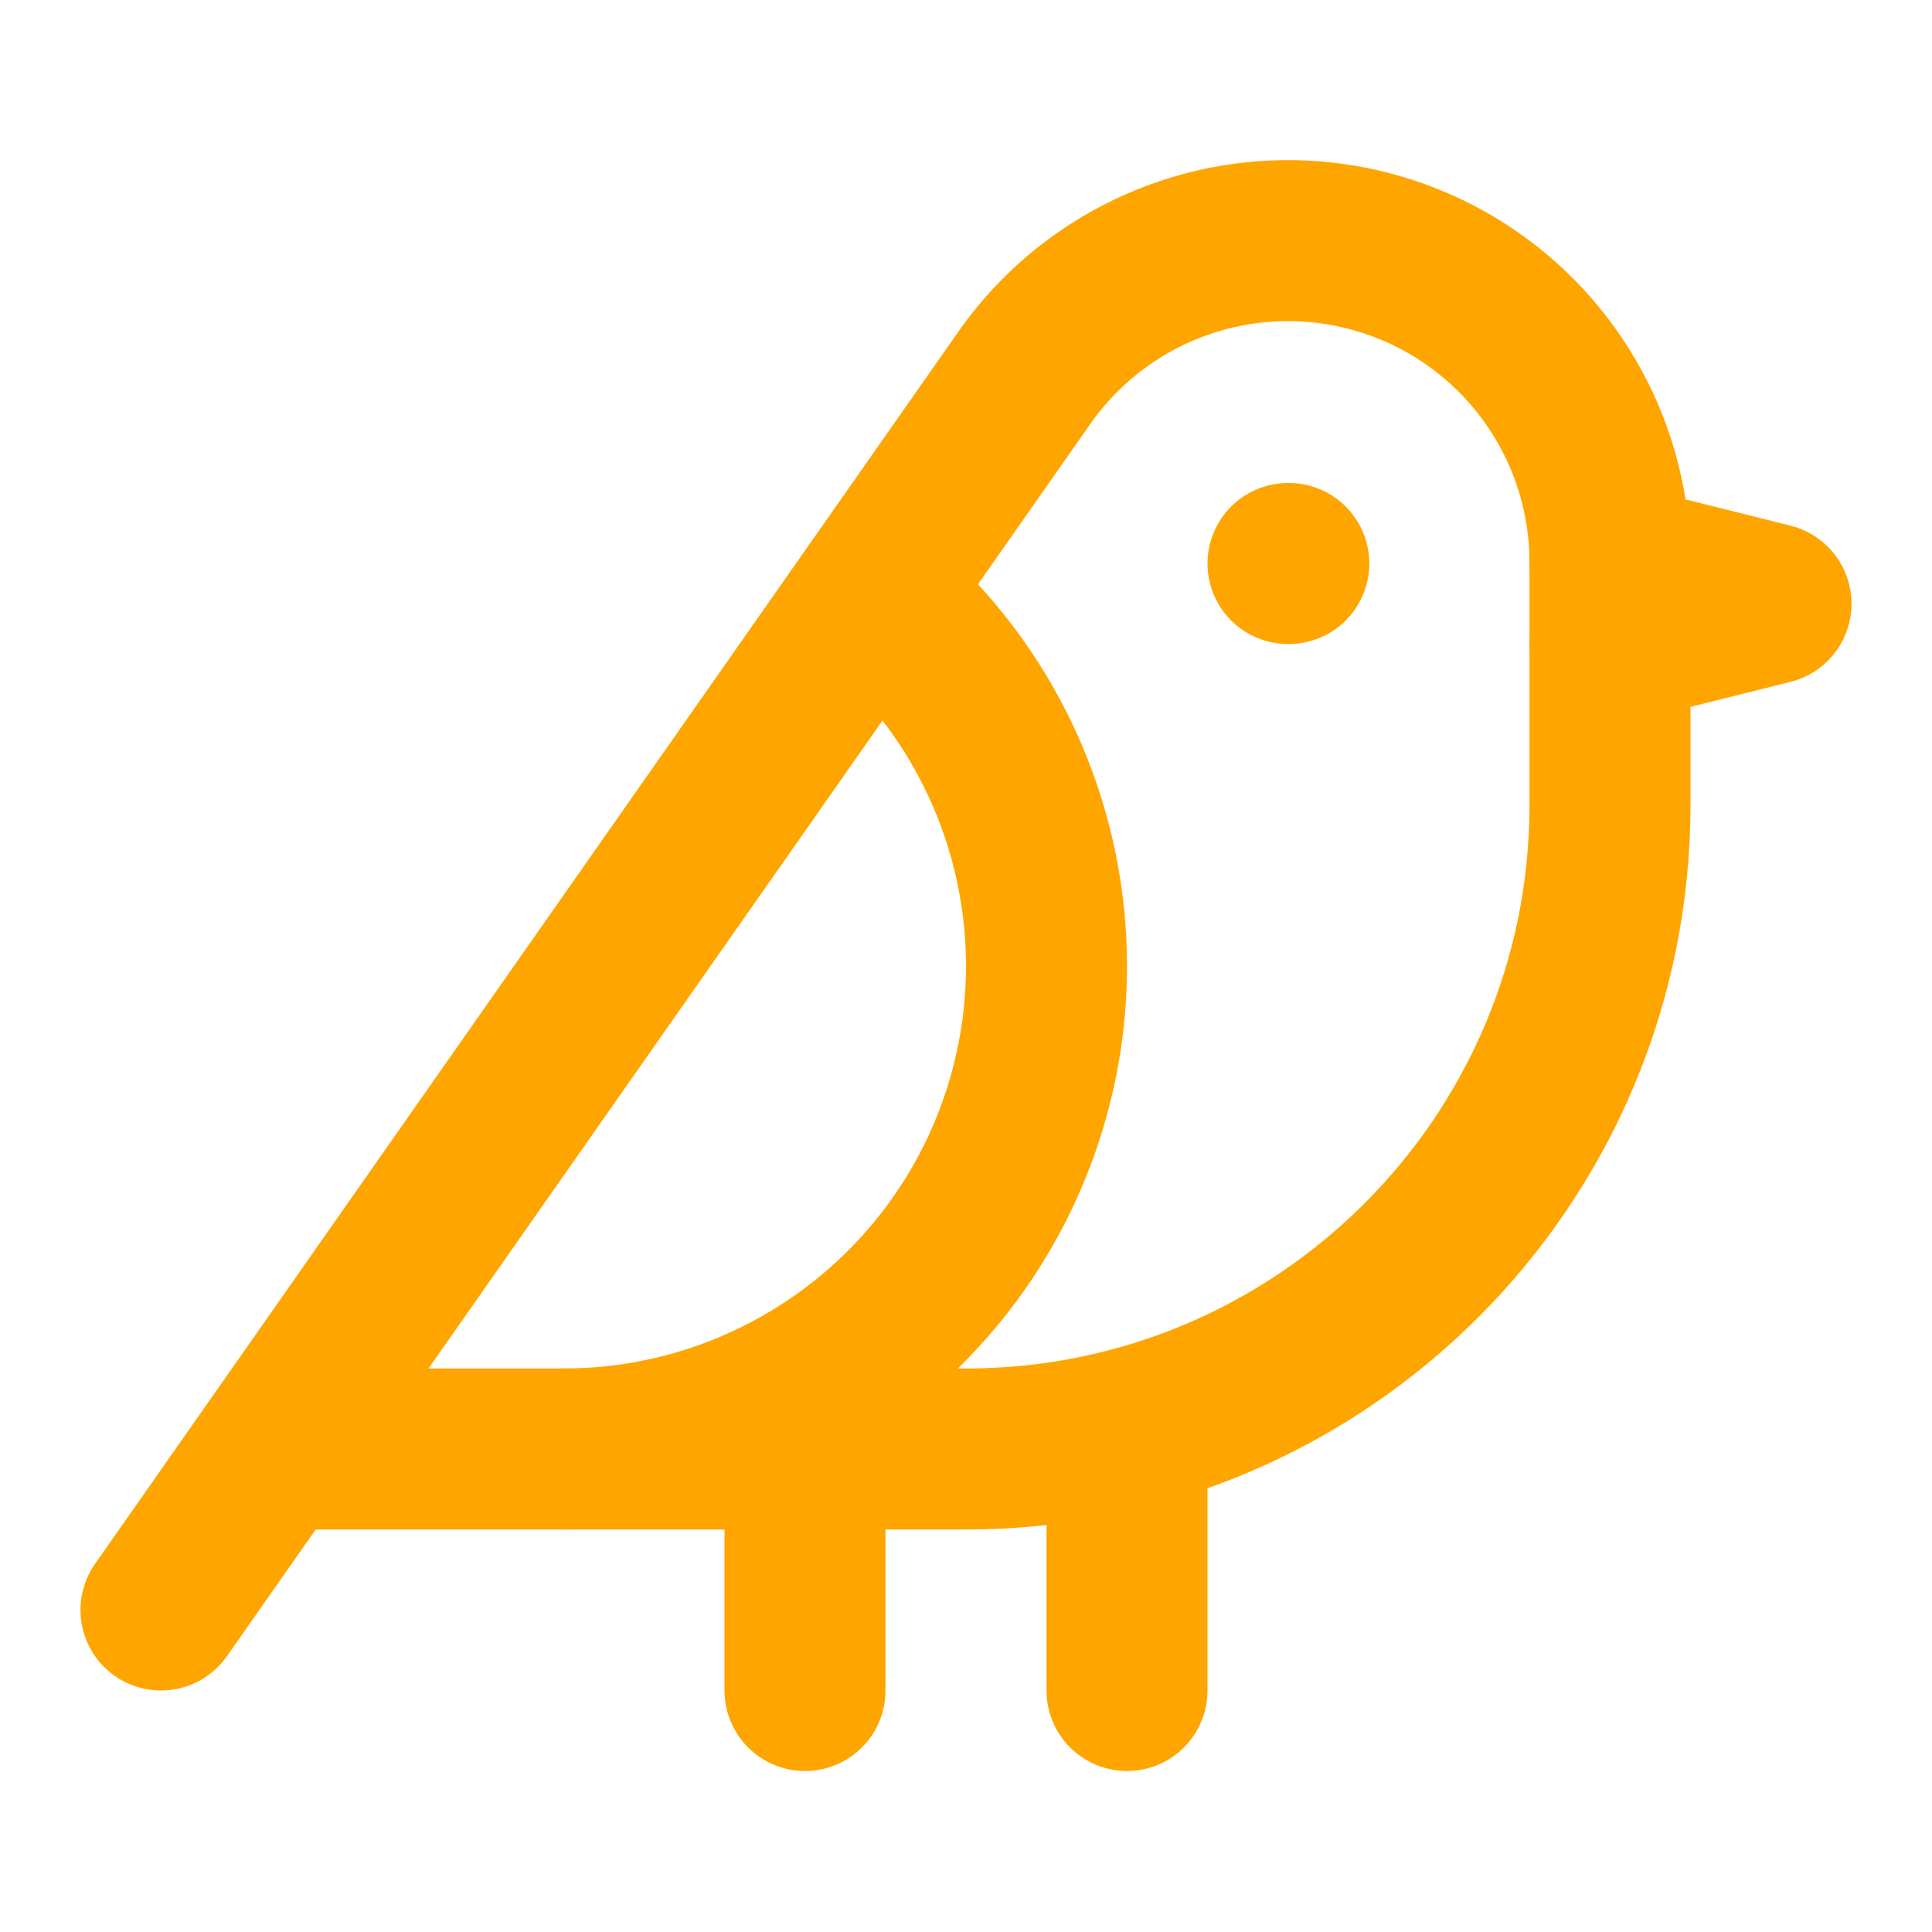
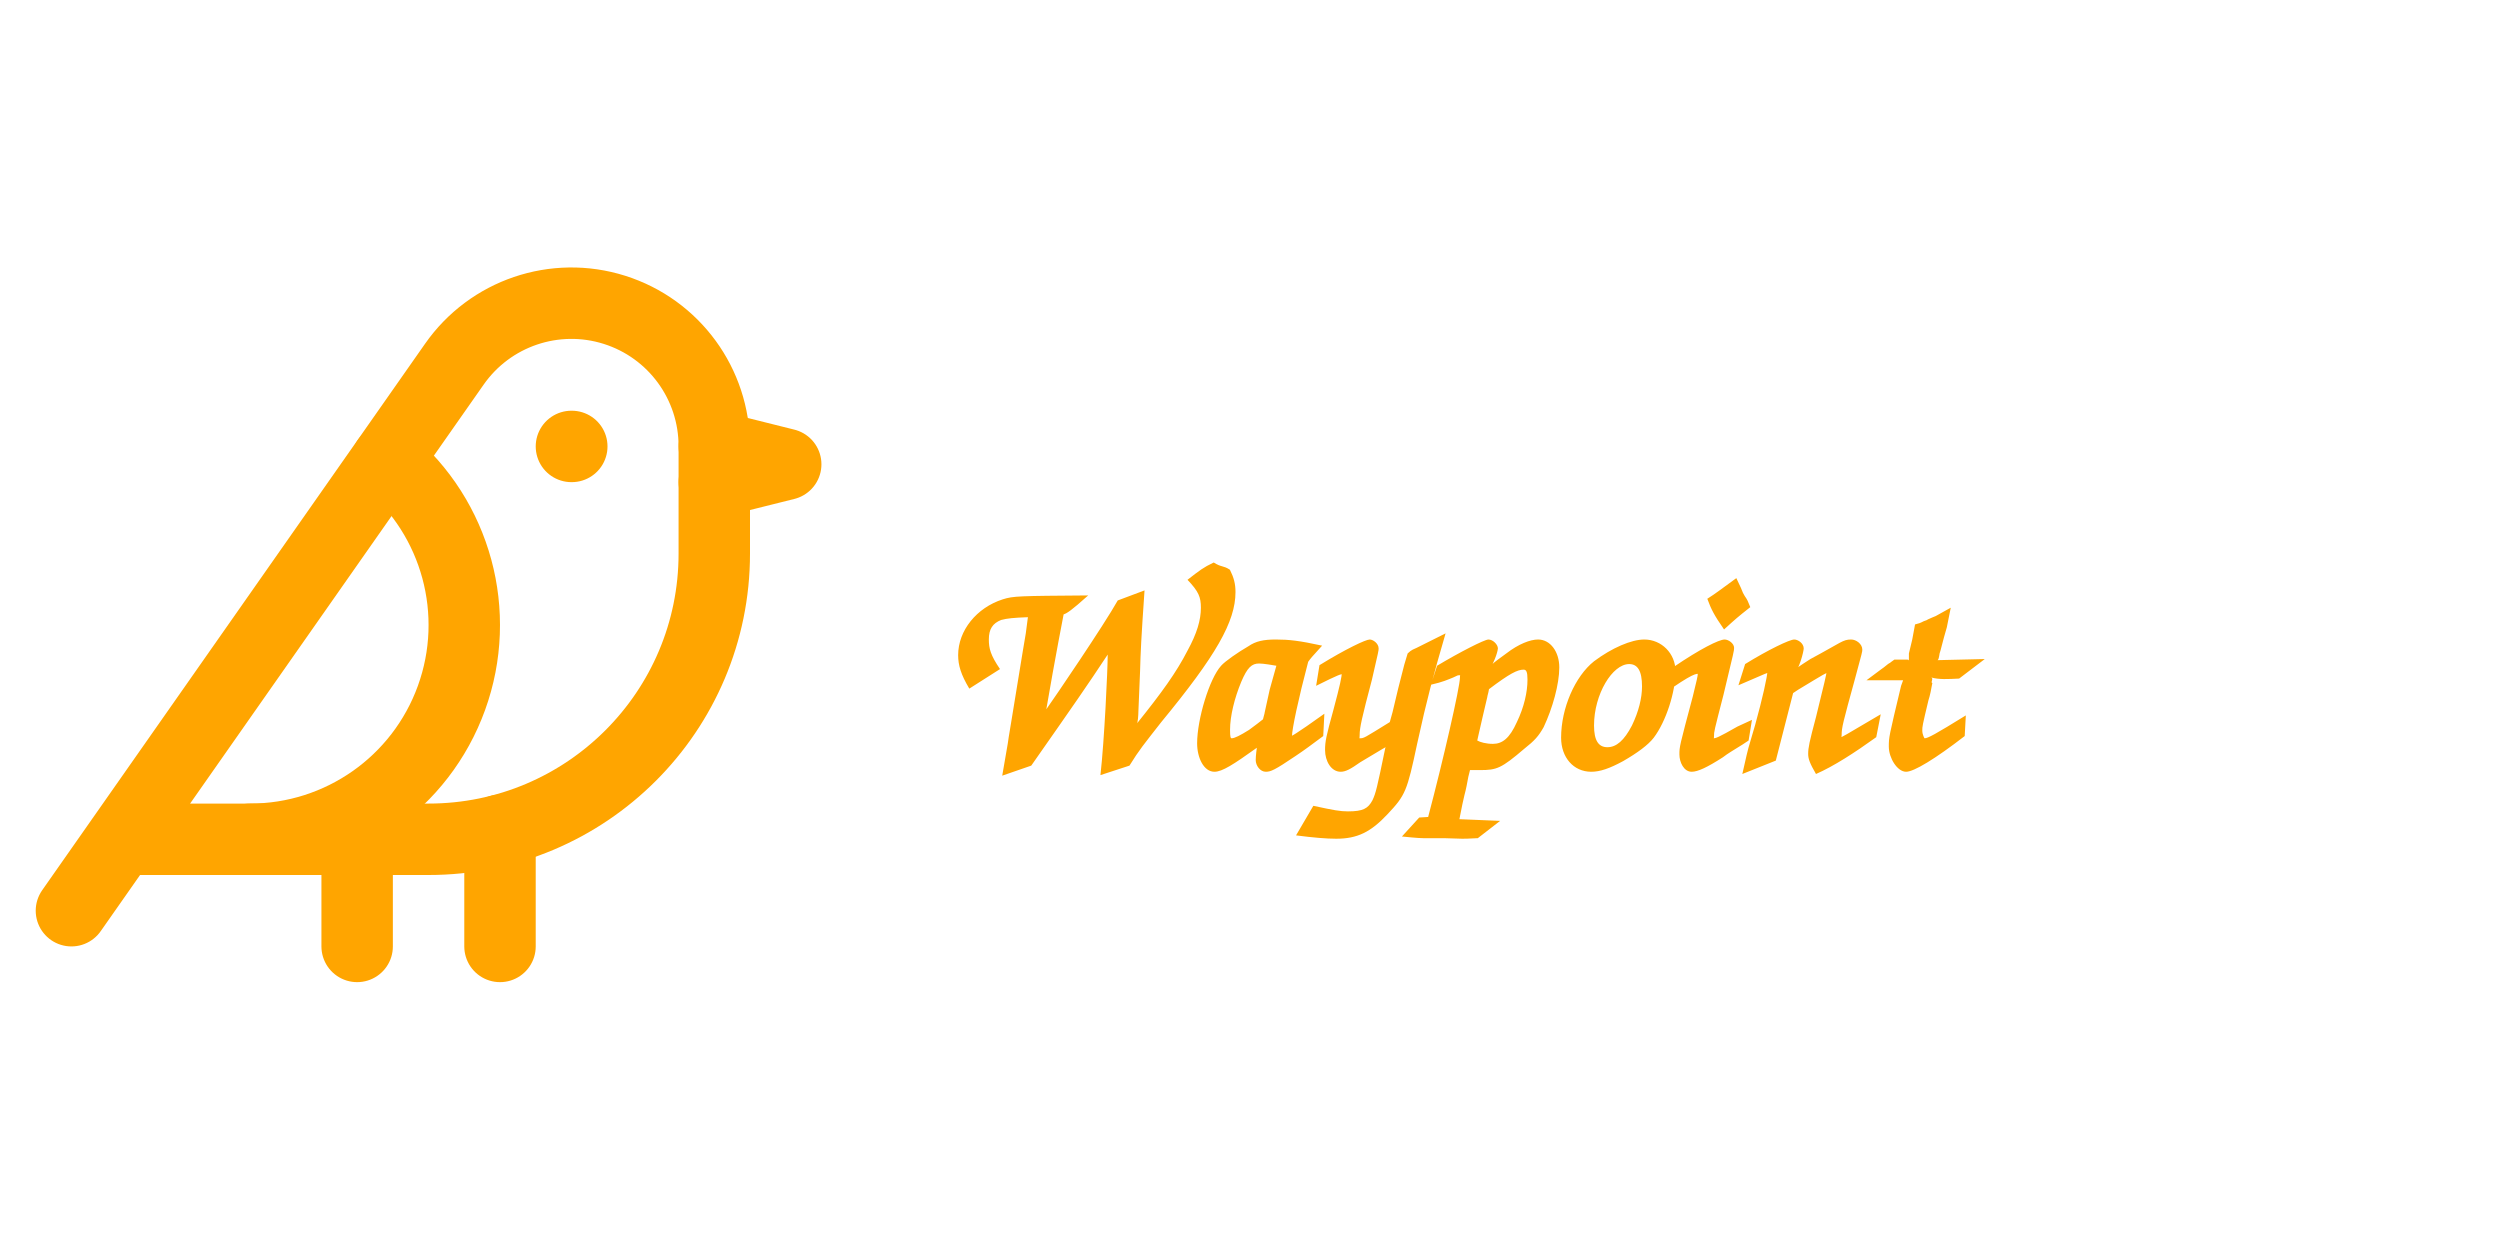
- <svg xmlns="http://www.w3.org/2000/svg" width="60" height="60" viewBox="0 0 24 24" fill="none" stroke="orange" stroke-width="2" stroke-linecap="round" stroke-linejoin="round" class="lucide lucide-bird-icon lucide-bird">
-   <path d="M16 7h.01" />
-   <path d="M3.4 18H12a8 8 0 0 0 8-8V7a4 4 0 0 0-7.28-2.3L2 20" />
-   <path d="m20 7 2 .5-2 .5" />
-   <path d="M10 18v3" />
-   <path d="M14 17.75V21" />
-   <path d="M7 18a6 6 0 0 0 3.84-10.61" />
+ <svg xmlns="http://www.w3.org/2000/svg" width="120" height="60" viewBox="0 0 70 24" fill="none" stroke="orange" stroke-width="2" stroke-linecap="round" stroke-linejoin="round">
+   <g>
+     <path d="M16 7h.01" />
+     <path d="M3.4 18H12a8 8 0 0 0 8-8V7a4 4 0 0 0-7.28-2.3L2 20" />
+     <path d="m20 7 2 .5-2 .5" />
+     <path d="M10 18v3" />
+     <path d="M14 17.75V21" />
+     <path d="M7 18a6 6 0 0 0 3.84-10.61" />
+   </g>
+   <text x="26" y="16" font-family="Comic Sans MS, Comic Sans, cursive" font-size="8" fill="orange" stroke="none" font-weight="bold">
+     Waypoint
+   </text>
</svg>
